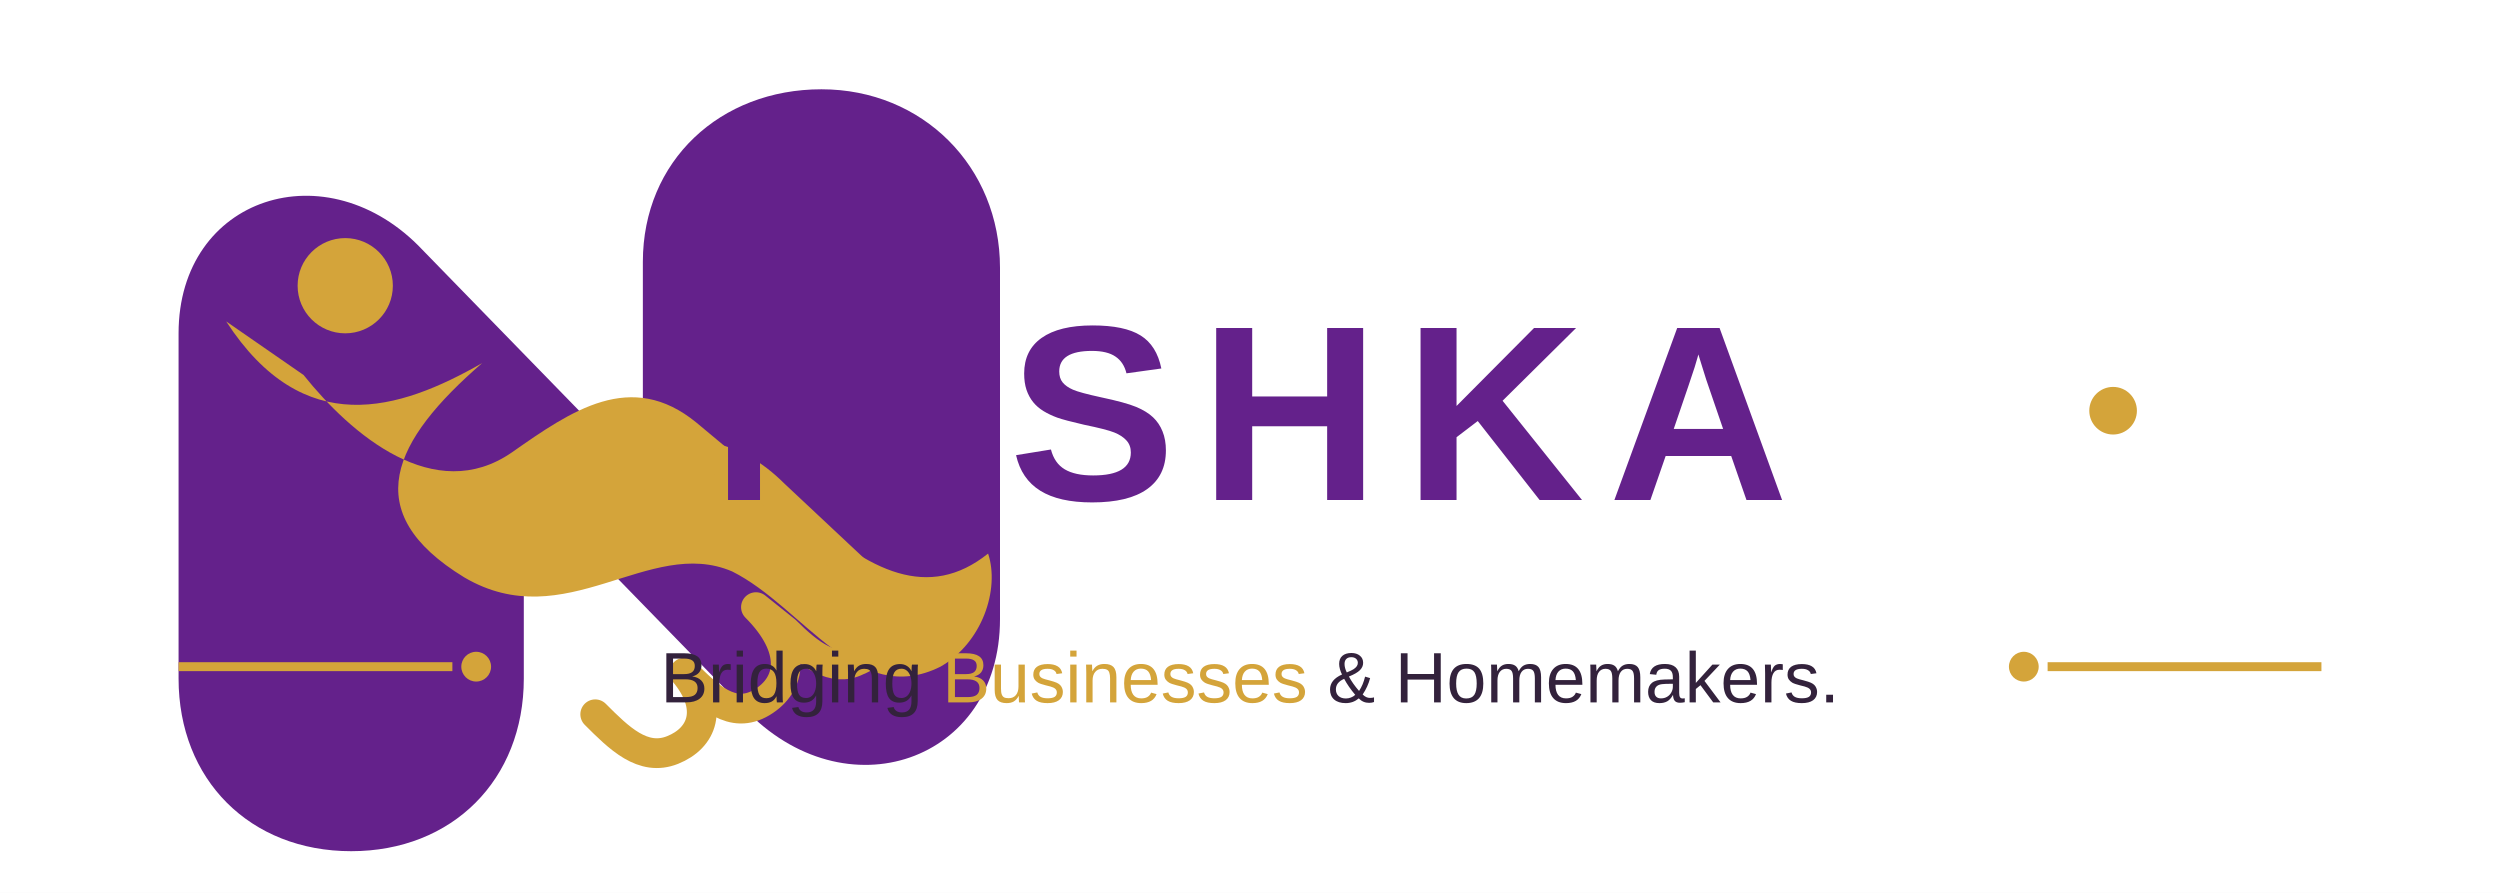
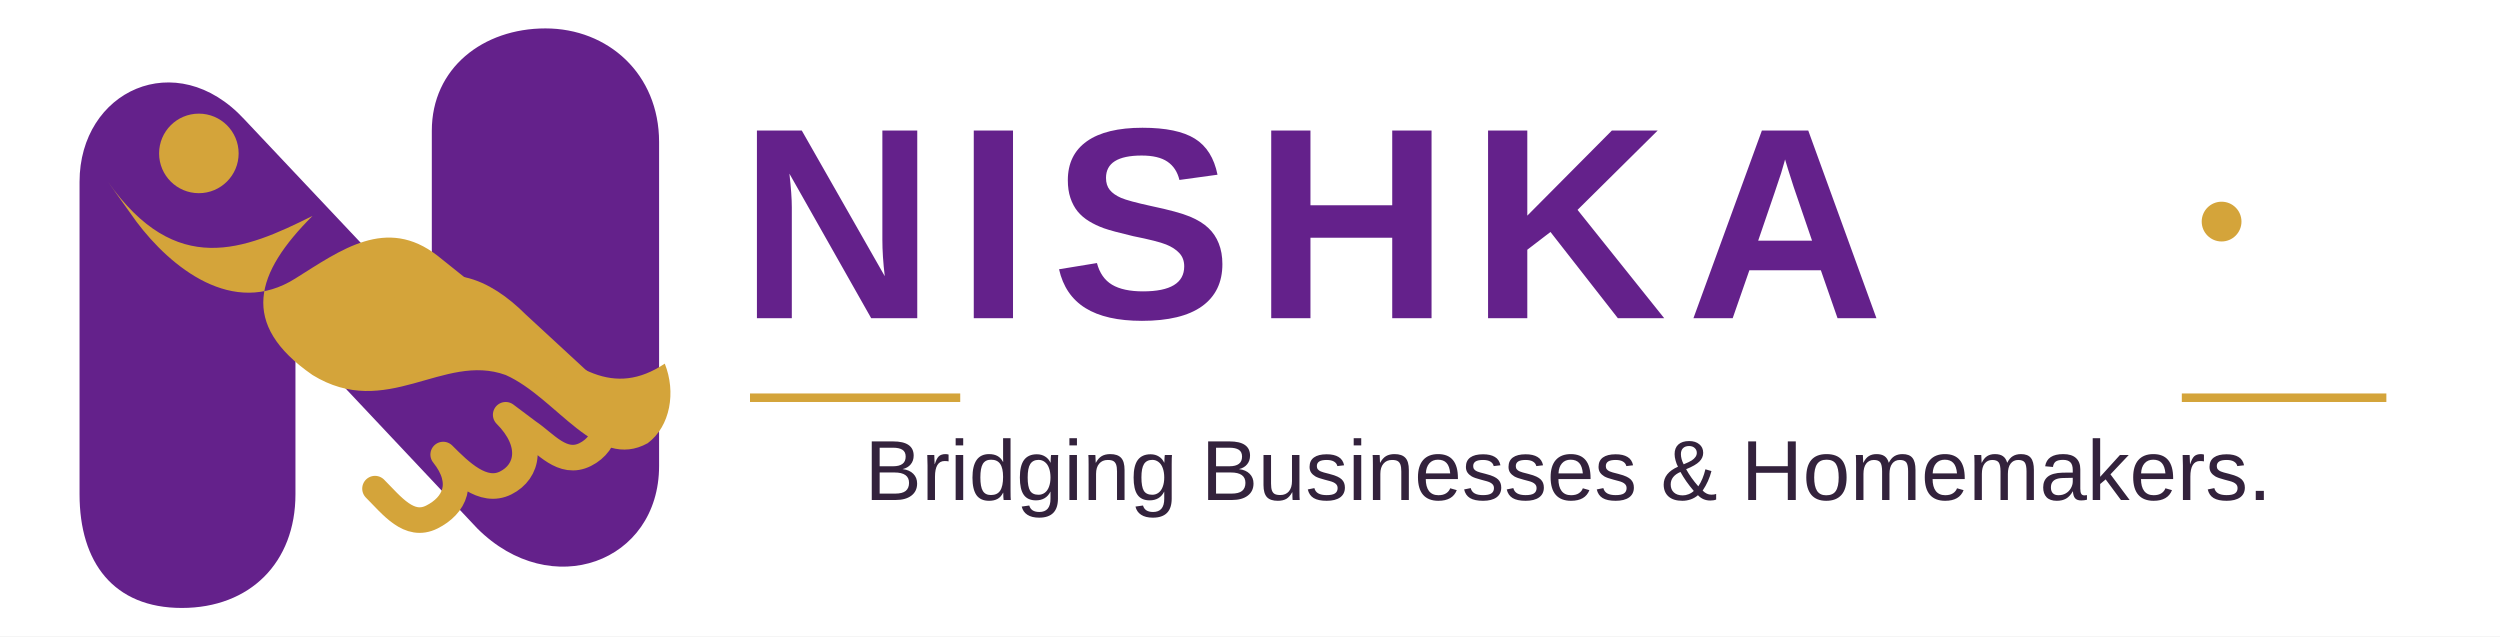
- <svg xmlns="http://www.w3.org/2000/svg" viewBox="0 0 420 150" role="img" aria-labelledby="title">
-   <rect width="420" height="150" fill="#fff" />
-   <g transform="translate(12 8)">
-     <path d="M18 48C18 25 43 17 59 34L96 72V36C96 19 109 7 126 7S156 20 156 37V96C156 120 130 129 113 111L76 73V106C76 123 64 135 47 135S18 123 18 106Z" fill="#64218B" />
-     <circle cx="46" cy="40" r="8" fill="#D4A43A" />
-     <path d="M26 46C39 66 55 61 69 53C54 66 48 78 66 89C83 99 97 82 111 88C123 94 132 111 146 104C153 100 156 91 154 85C144 93 134 88 123 78L105 63C94 54 84 61 74 68C61 77 47 65 39 55Z" fill="#D4A43A" />
-     <path d="M94 73C102 66 111 68 118 75L134 90C139 95 137 101 132 103C128 105 124 102 120 98L115 94C122 101 121 107 116 110C111 113 107 109 103 105C108 111 106 116 101 118C96 120 92 116 88 112" fill="none" stroke="#D4A43A" stroke-width="5" stroke-linecap="round" stroke-linejoin="round" />
+ <svg xmlns="http://www.w3.org/2000/svg" viewBox="0 0 440 112">
+   <rect width="440" height="112" fill="#fff" />
+   <g transform="translate(4 5)">
+     <path d="M10 27C10 11 27 3 39 16L72 51V18C72 7 81 0 92 0S112 8 112 20V77C112 94 93 101 80 88L48 54V82C48 94 40 102 28 102S10 94 10 82Z" fill="#64218B" />
+     <circle cx="31" cy="22" r="7" fill="#D4A43A" />
+     <path d="M15 27C27 44 39 39 51 33C41 43 38 52 51 61C64 69 74 57 85 61C94 65 101 78 110 73C114 70 115 64 113 59C104 65 97 60 88 52L73 40C64 33 56 39 48 44C37 51 26 42 20 34Z" fill="#D4A43A" />
+     <path d="M67 49C74 43 81 46 87 52L100 64C104 68 103 73 99 75C95 77 92 73 89 71L85 68C90 73 89 78 85 80C81 82 77 78 74 75C78 80 76 84 72 86C68 88 65 84 62 81" fill="none" stroke="#D4A43A" stroke-width="4.5" stroke-linecap="round" stroke-linejoin="round" />
  </g>
-   <text x="210" y="84" font-family="Arial, Helvetica, sans-serif" font-size="42" font-weight="700" letter-spacing="4" fill="#64218B" text-anchor="middle">NISHKA</text>
-   <circle cx="355" cy="69" r="4" fill="#D4A43A" />
-   <path d="M30 112H76M344 112H390" stroke="#D4A43A" stroke-width="1.5" />
-   <circle cx="80" cy="112" r="2.5" fill="#D4A43A" />
-   <circle cx="340" cy="112" r="2.5" fill="#D4A43A" />
-   <text x="210" y="118" font-family="Arial, Helvetica, sans-serif" font-size="12" fill="#33223C" text-anchor="middle">Bridging <tspan fill="#D4A43A">Businesses</tspan> &amp; Homemakers.</text>
+   <text x="130" y="56" font-family="Arial,Helvetica,sans-serif" font-size="48" font-weight="700" letter-spacing="3.5" fill="#64218B">NISHKA</text>
+   <circle cx="391" cy="39" r="3.5" fill="#D4A43A" />
+   <path d="M132 70H169M384 70H420" stroke="#D4A43A" stroke-width="1.5" />
+   <text x="276" y="88" font-family="Arial,Helvetica,sans-serif" font-size="15" text-anchor="middle" fill="#33223C">Bridging Businesses &amp; Homemakers.</text>
</svg>
